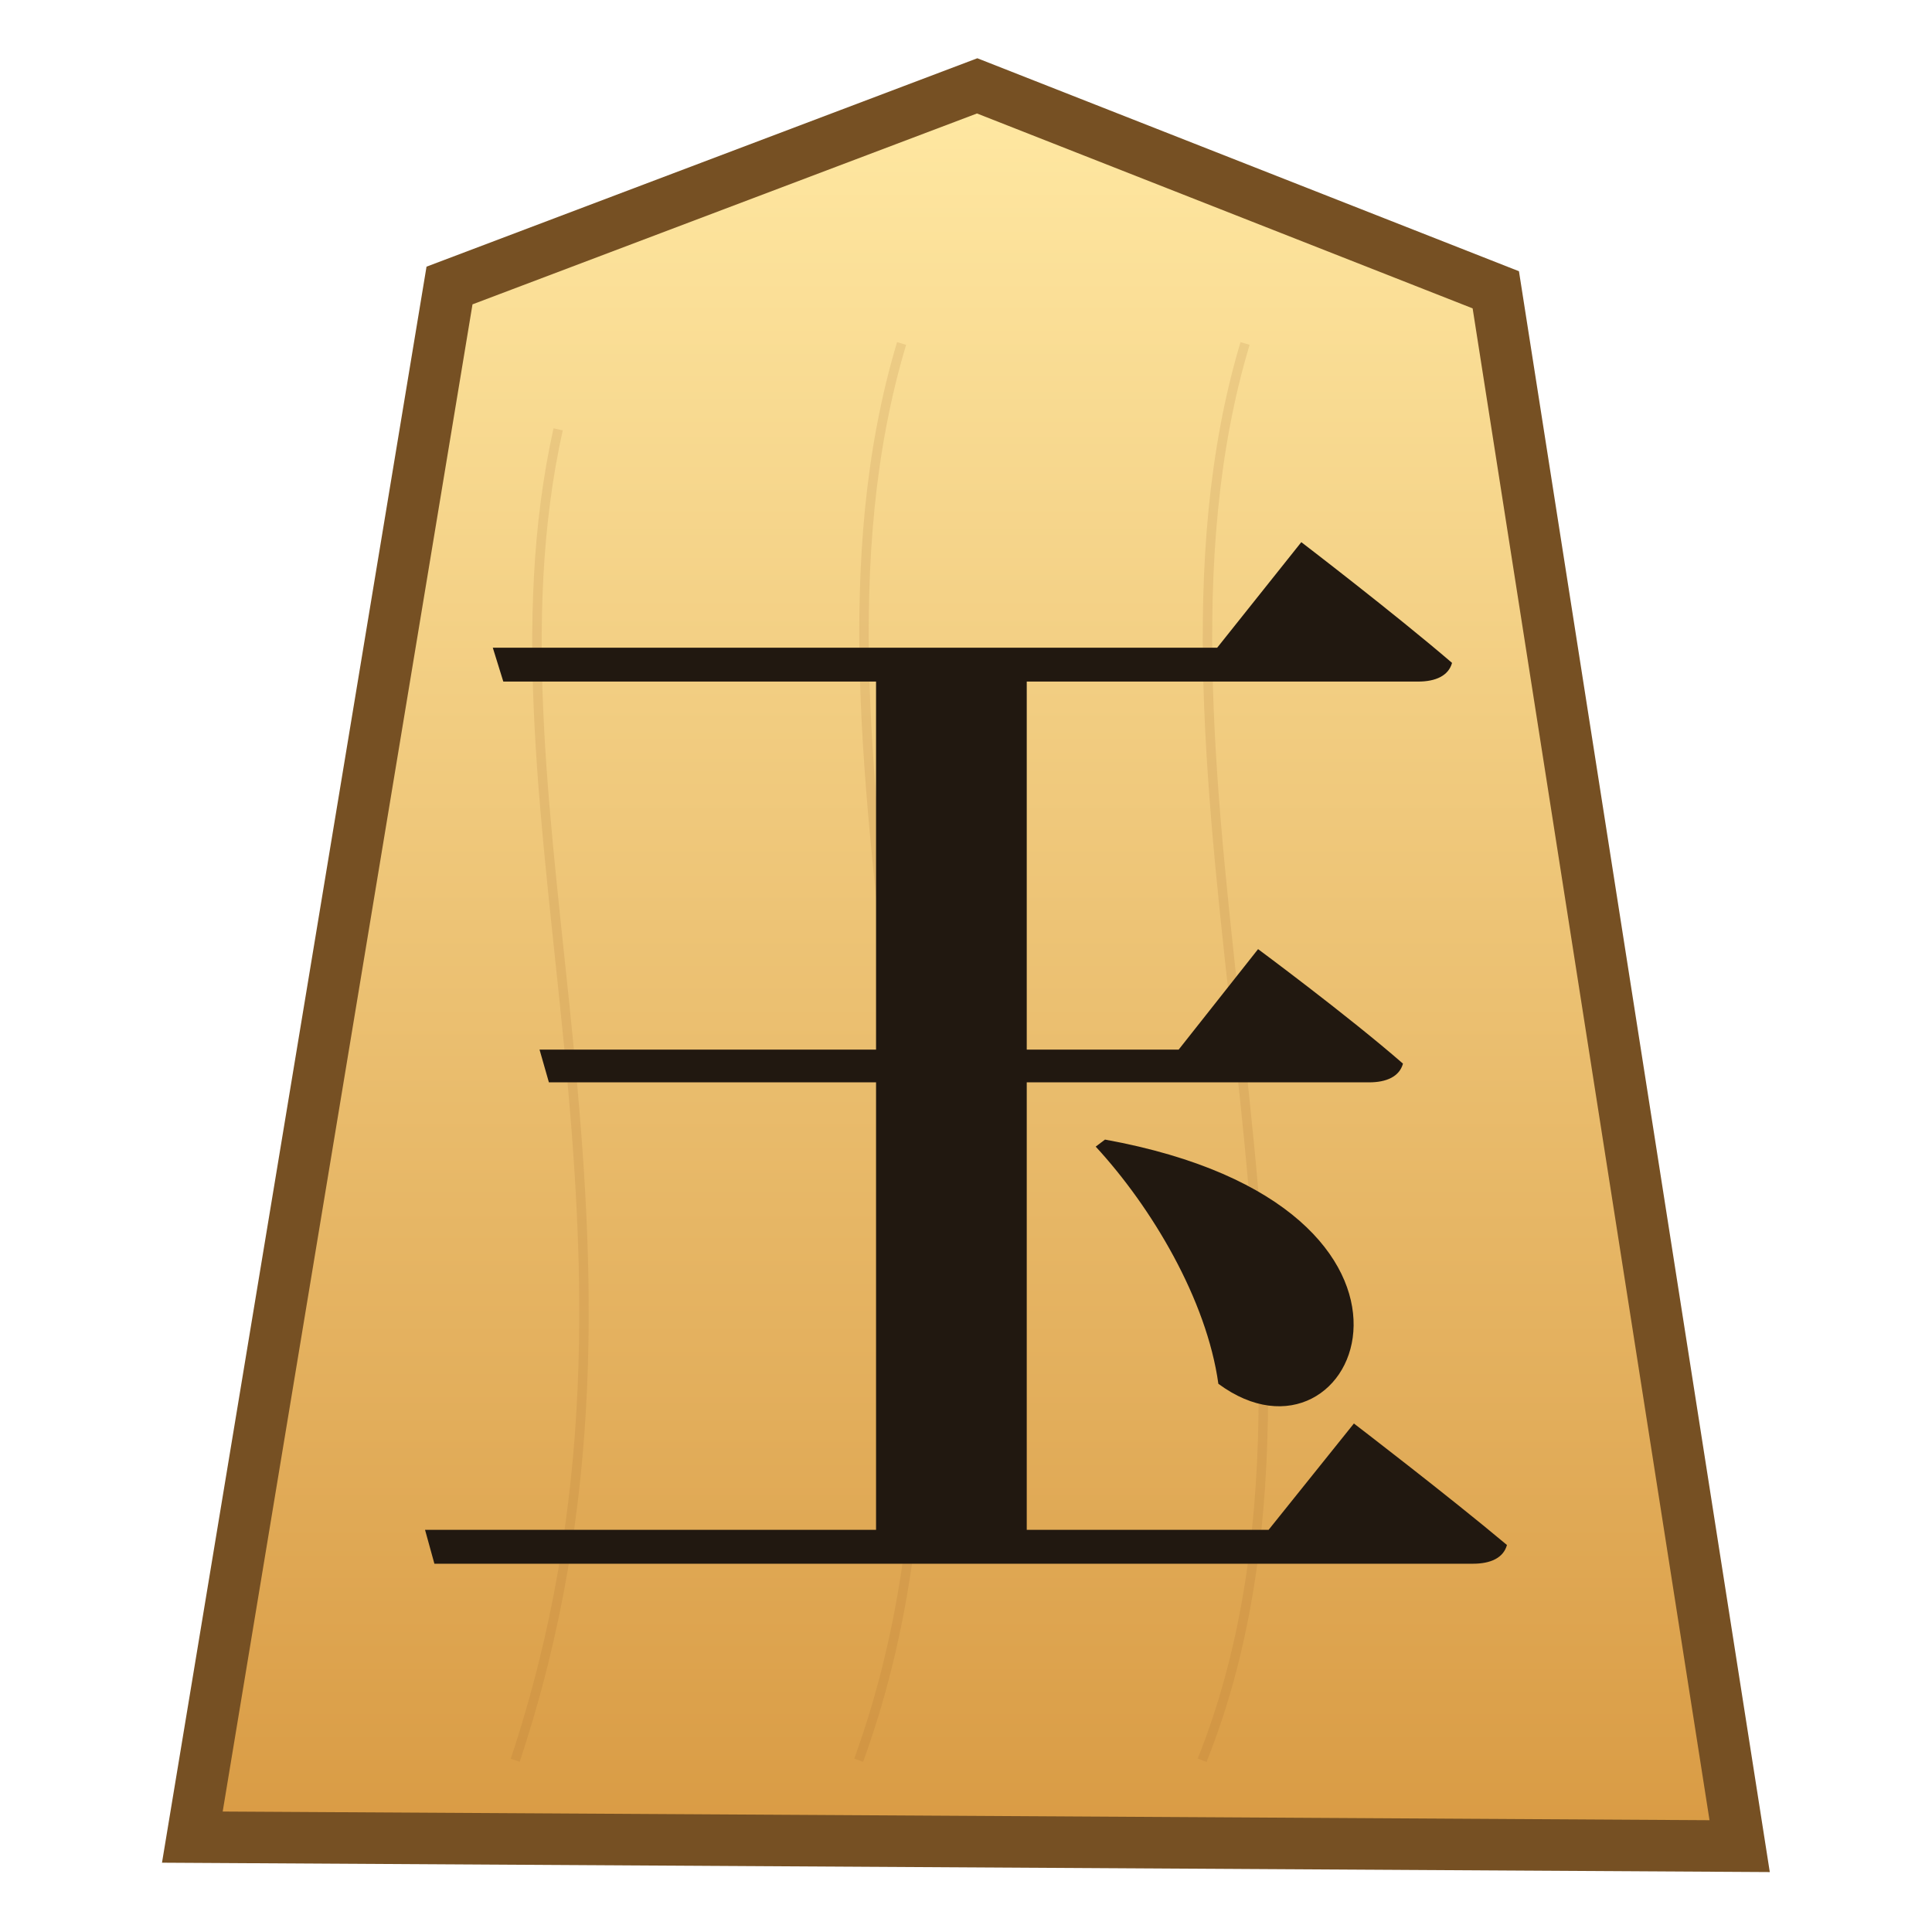
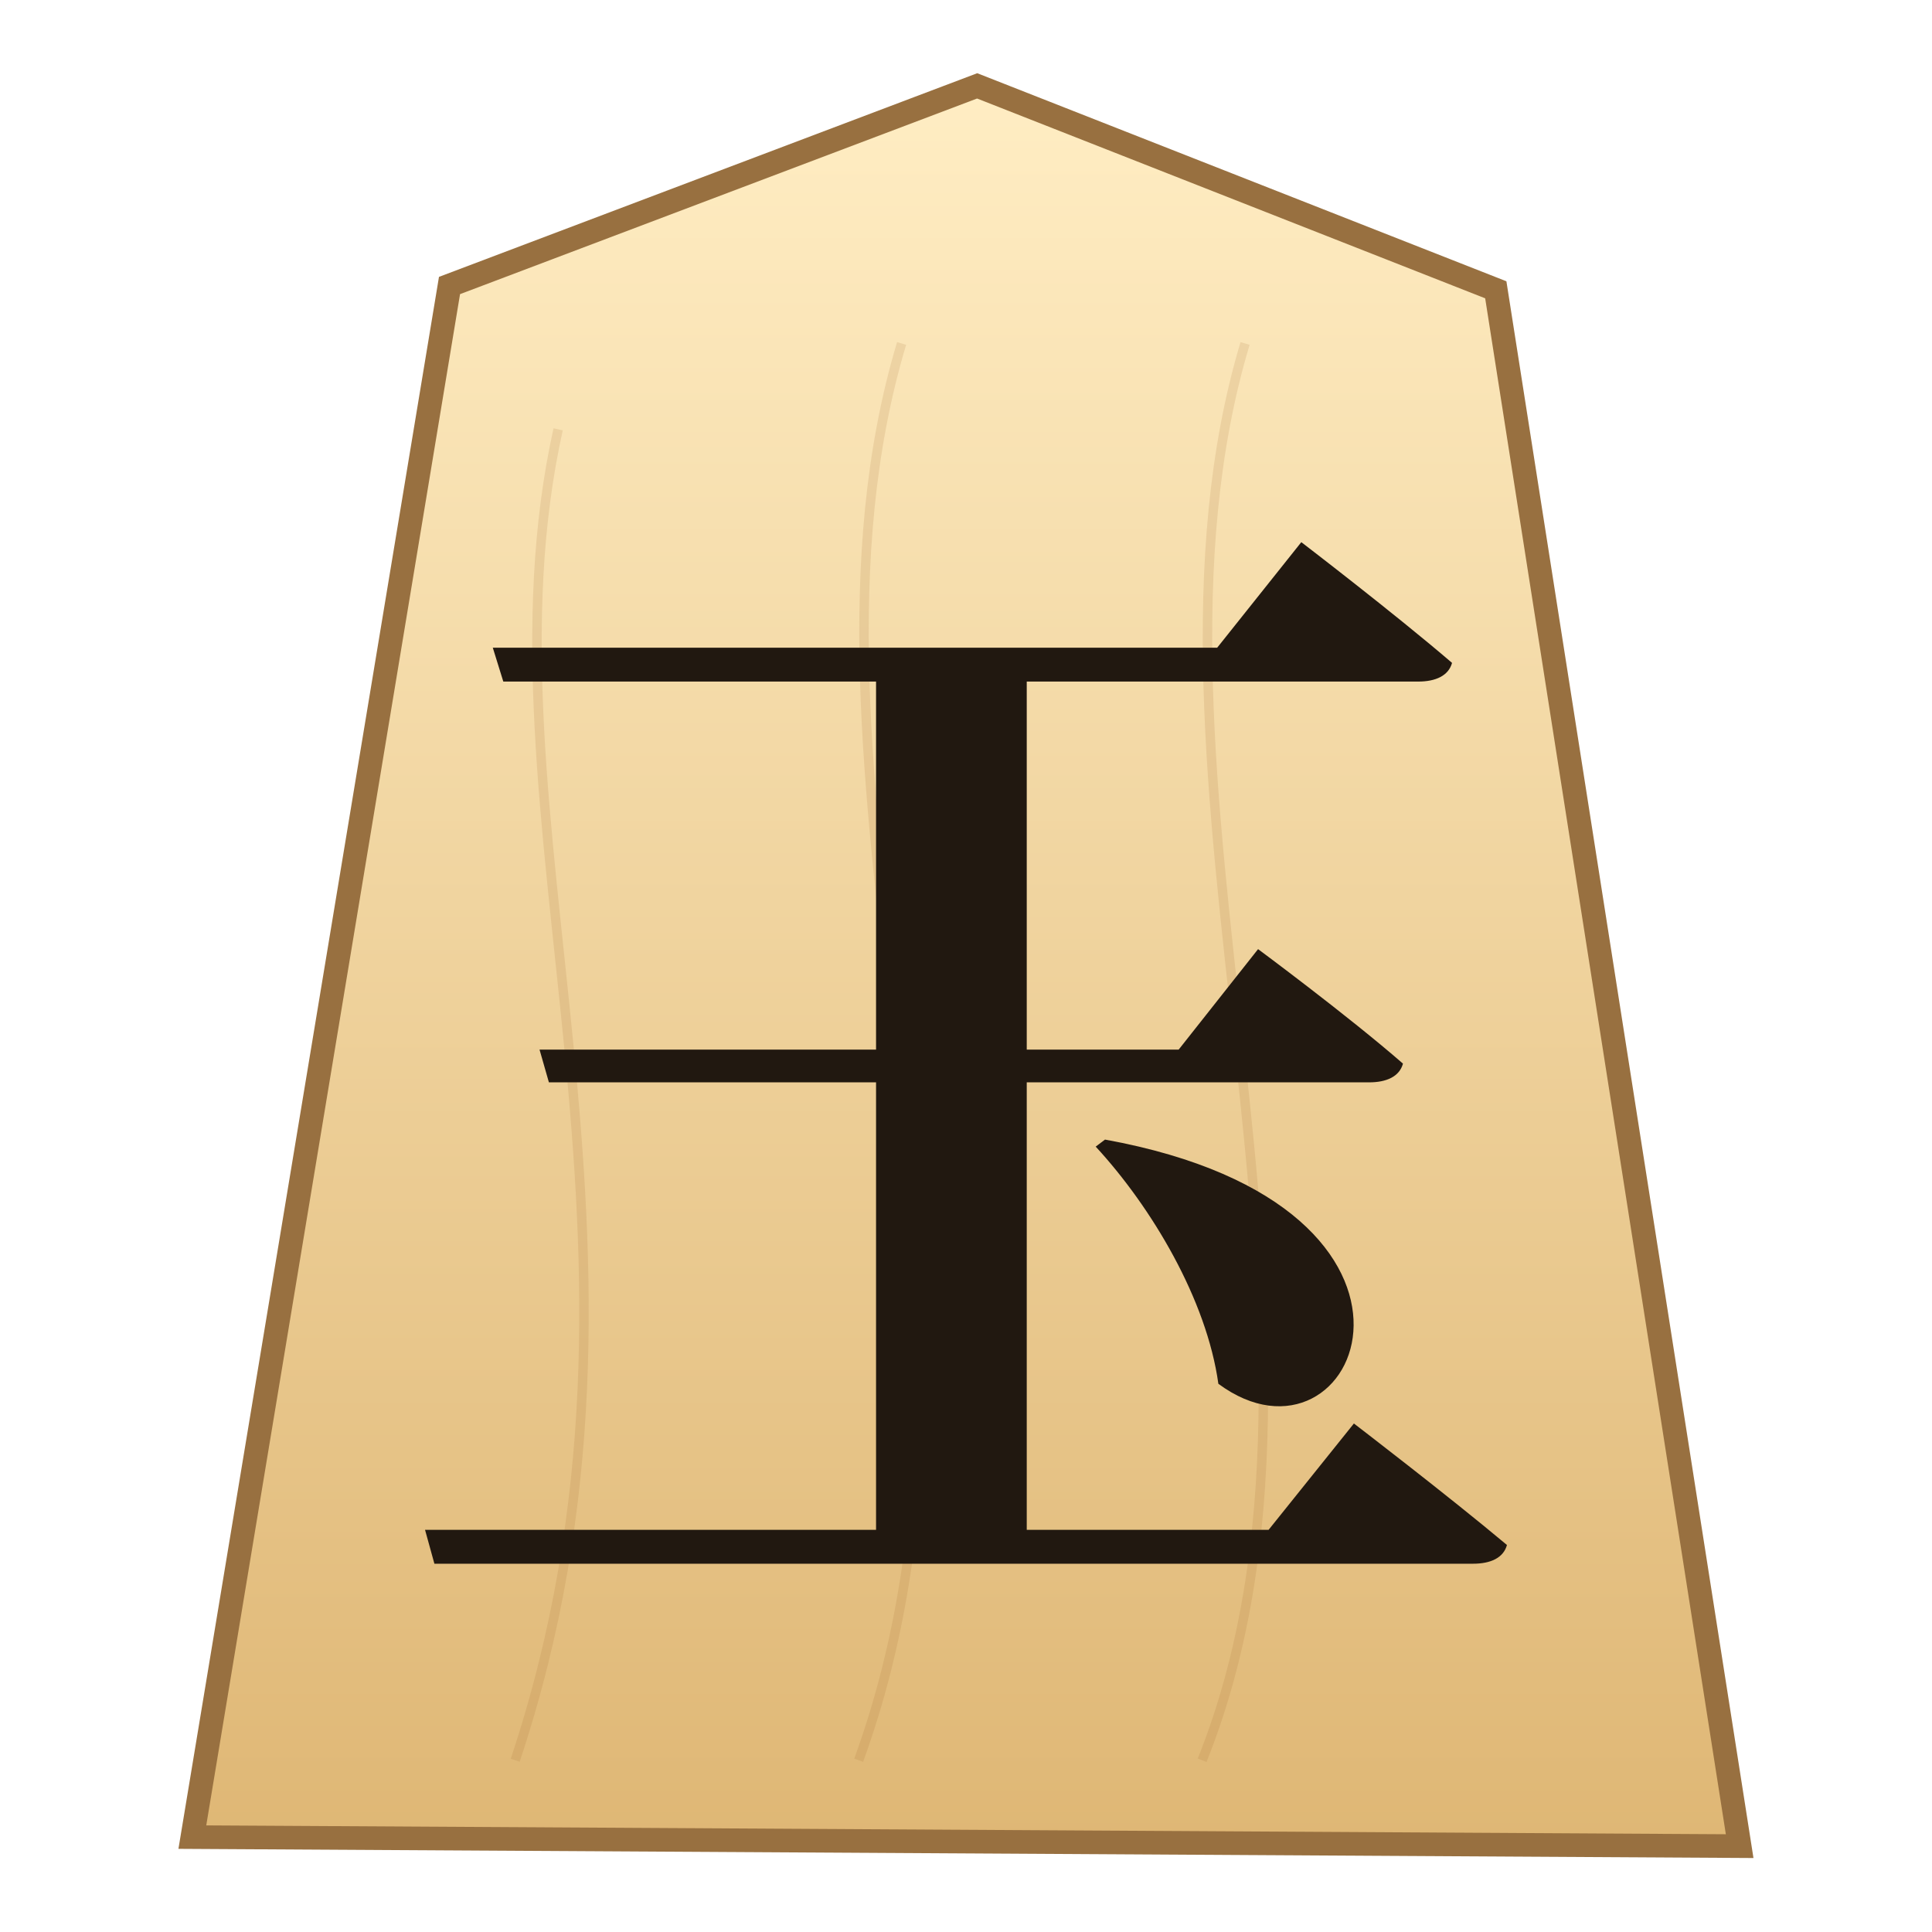
<svg xmlns="http://www.w3.org/2000/svg" width="45" height="45" viewBox="0 0 45 45">
  <defs>
    <linearGradient id="surface" x1="0%" y1="0%" x2="0%" y2="100%">
-       <stop offset="0%" stop-color="#ffe8a2" />
-       <stop offset="100%" stop-color="#d99b44" />
+       <stop offset="0%" stop-color="#ffedc3" />
+       <stop offset="100%" stop-color="#dfb775" />
    </linearGradient>
  </defs>
-   <polygon points="10.47,6.65 4.48,42.79 40.52,43.00 34.84,6.75 22.76,2.00" fill="url(#surface)" stroke="#765023" stroke-width="1.2" />
+   <polygon points="10.47,6.65 4.48,42.79 40.52,43.00 34.84,6.75 22.76,2.00" fill="url(#surface)" stroke="#987040" stroke-width="0.55" />
  <path d="M13 10C11 19 16 29 12 41M21 8C18 18 24 30 20 41M29 8C26 18 32 31 28 41" fill="none" stroke="#996126" stroke-opacity="0.14" stroke-width="0.22" />
  <path fill="#211810" fill-rule="nonzero" d="M25.738 26.543L25.521 26.707C26.827 28.122 28.106 30.272 28.378 32.231C31.617 34.626 34.420 28.122 25.738 26.543M11.478 15.086L11.723 15.875L20.405 15.875L20.405 24.448L12.567 24.448L12.785 25.210L20.405 25.210L20.405 35.633L9.900 35.633L10.118 36.422L34.311 36.422C34.719 36.422 35.018 36.286 35.100 35.986C33.739 34.844 31.535 33.156 31.535 33.156L29.548 35.633L23.915 35.633L23.915 25.210L31.889 25.210C32.297 25.210 32.596 25.074 32.678 24.774C31.399 23.659 29.303 22.107 29.303 22.107L27.453 24.448L23.915 24.448L23.915 15.875L33.032 15.875C33.440 15.875 33.739 15.739 33.821 15.440C32.487 14.294 30.310 12.628 30.310 12.628L28.351 15.086L11.478 15.086" />
</svg>
